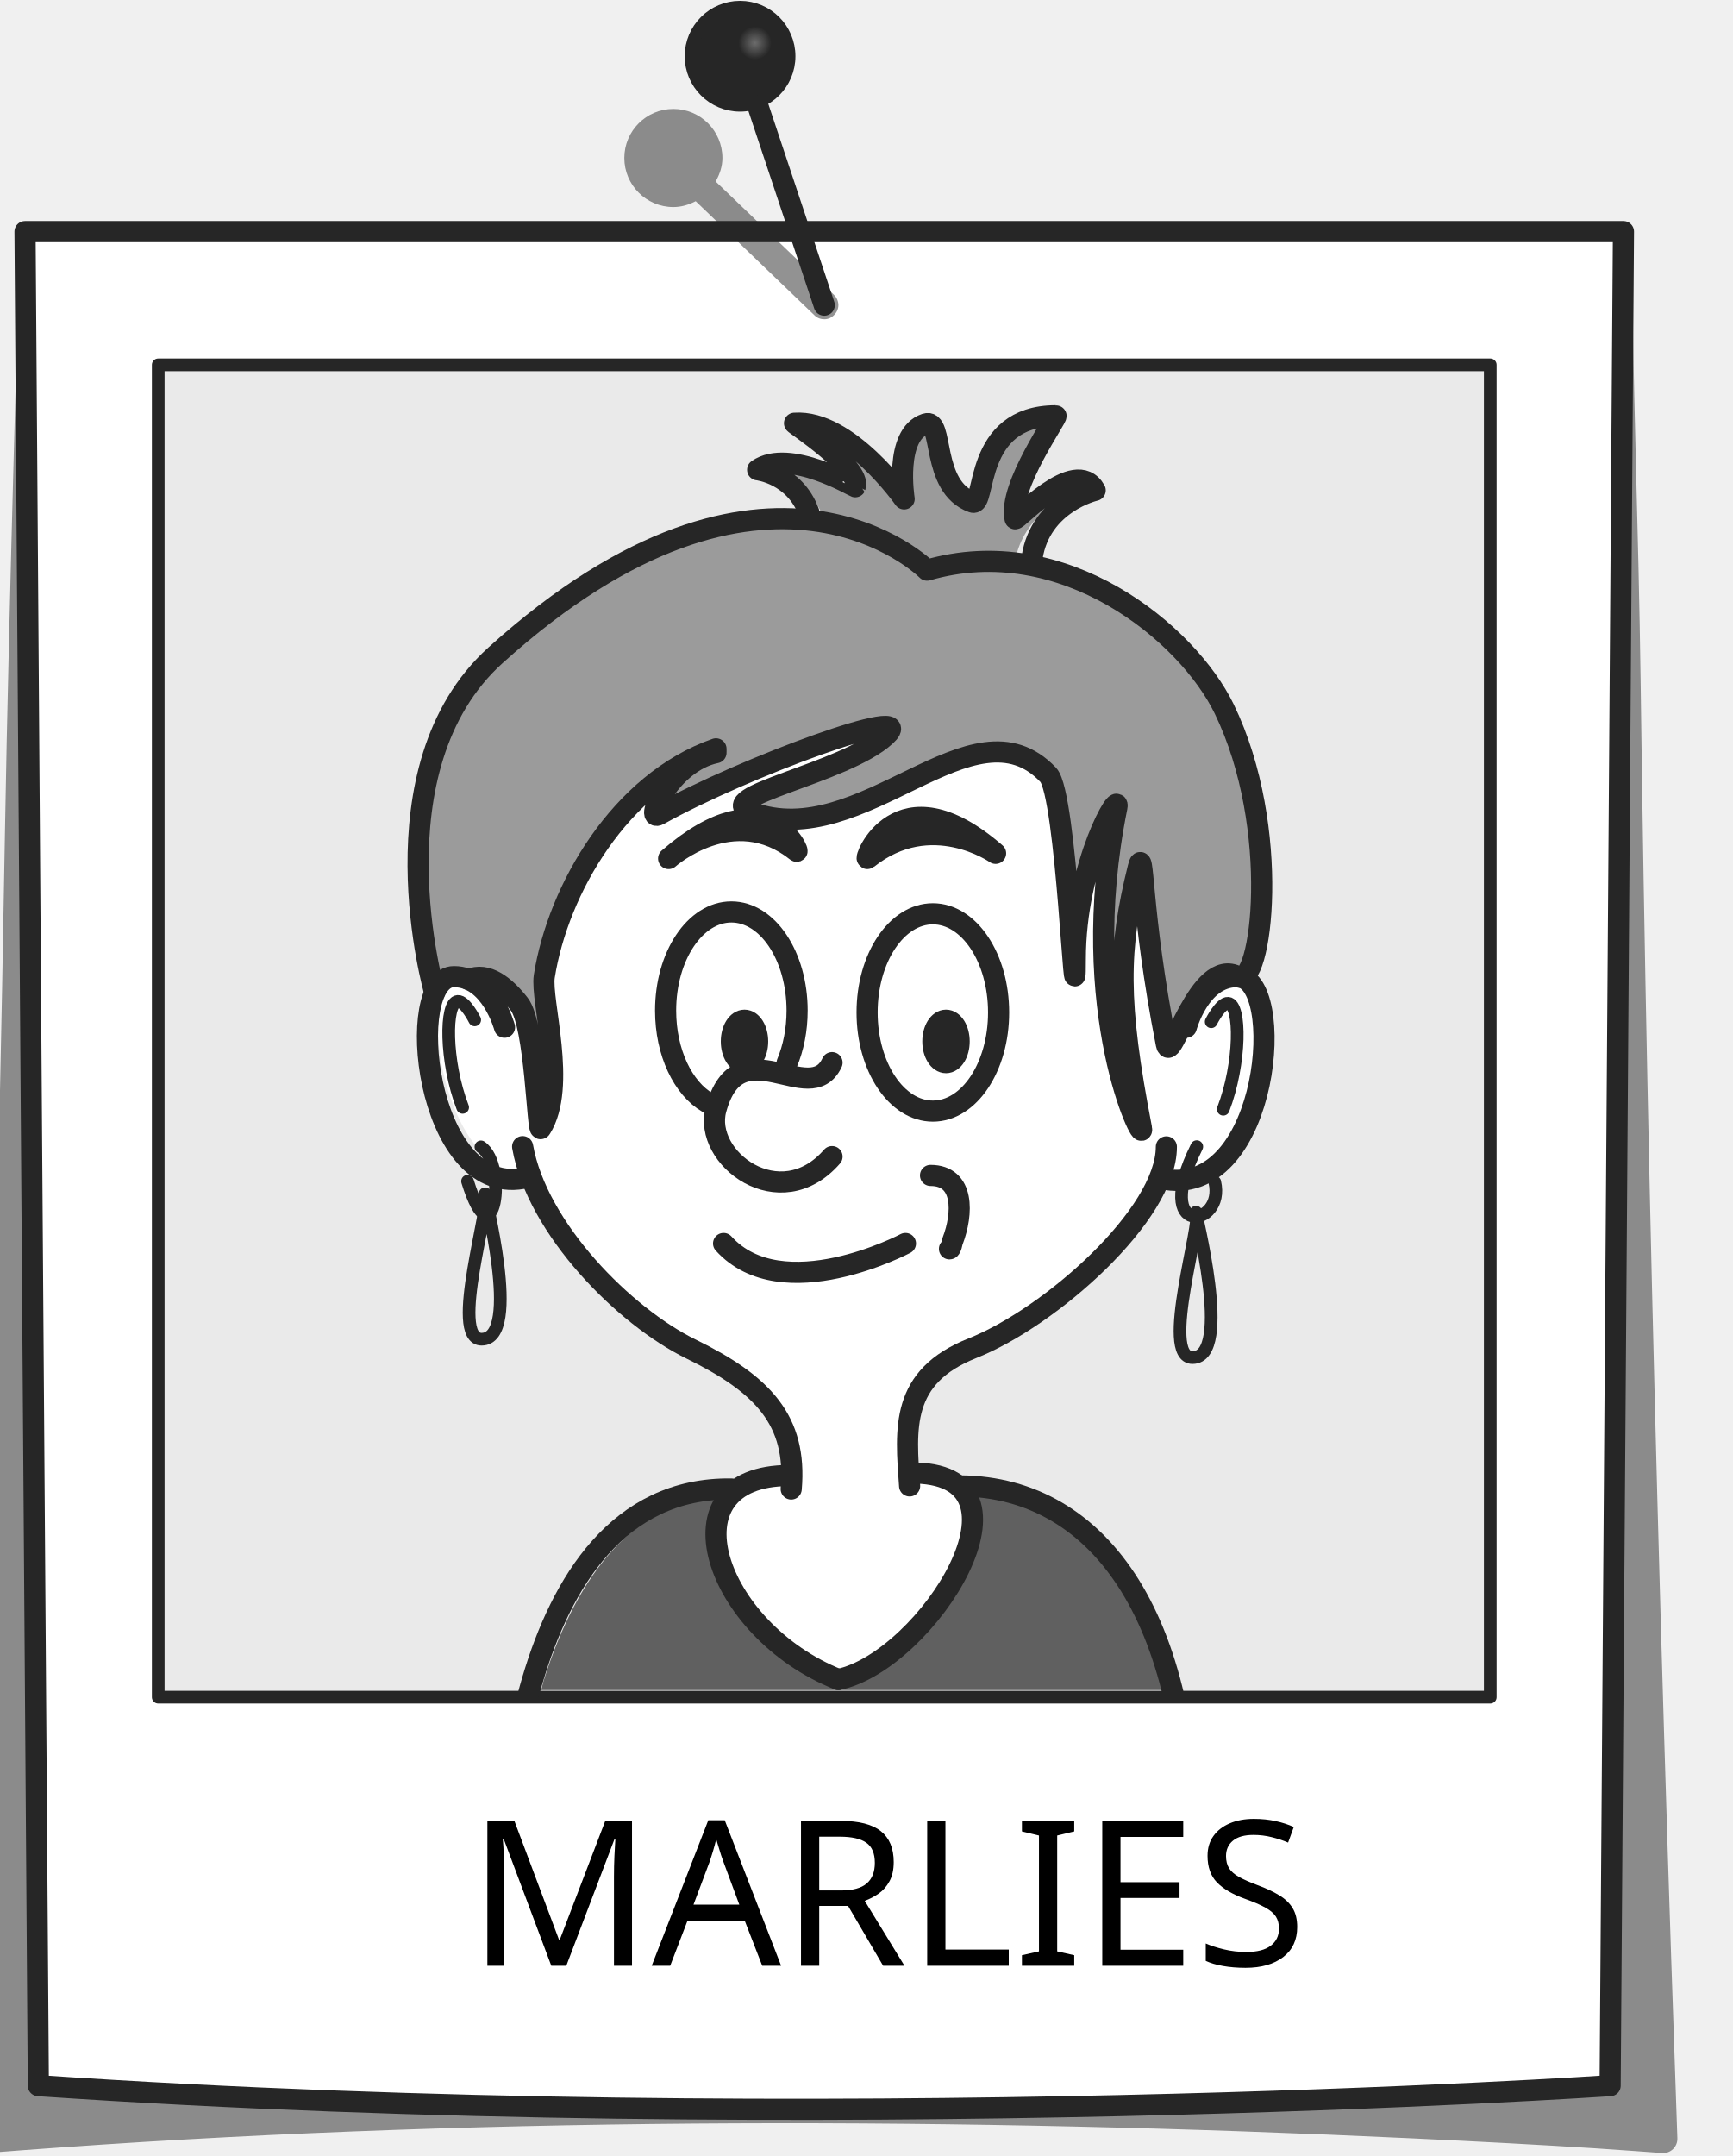
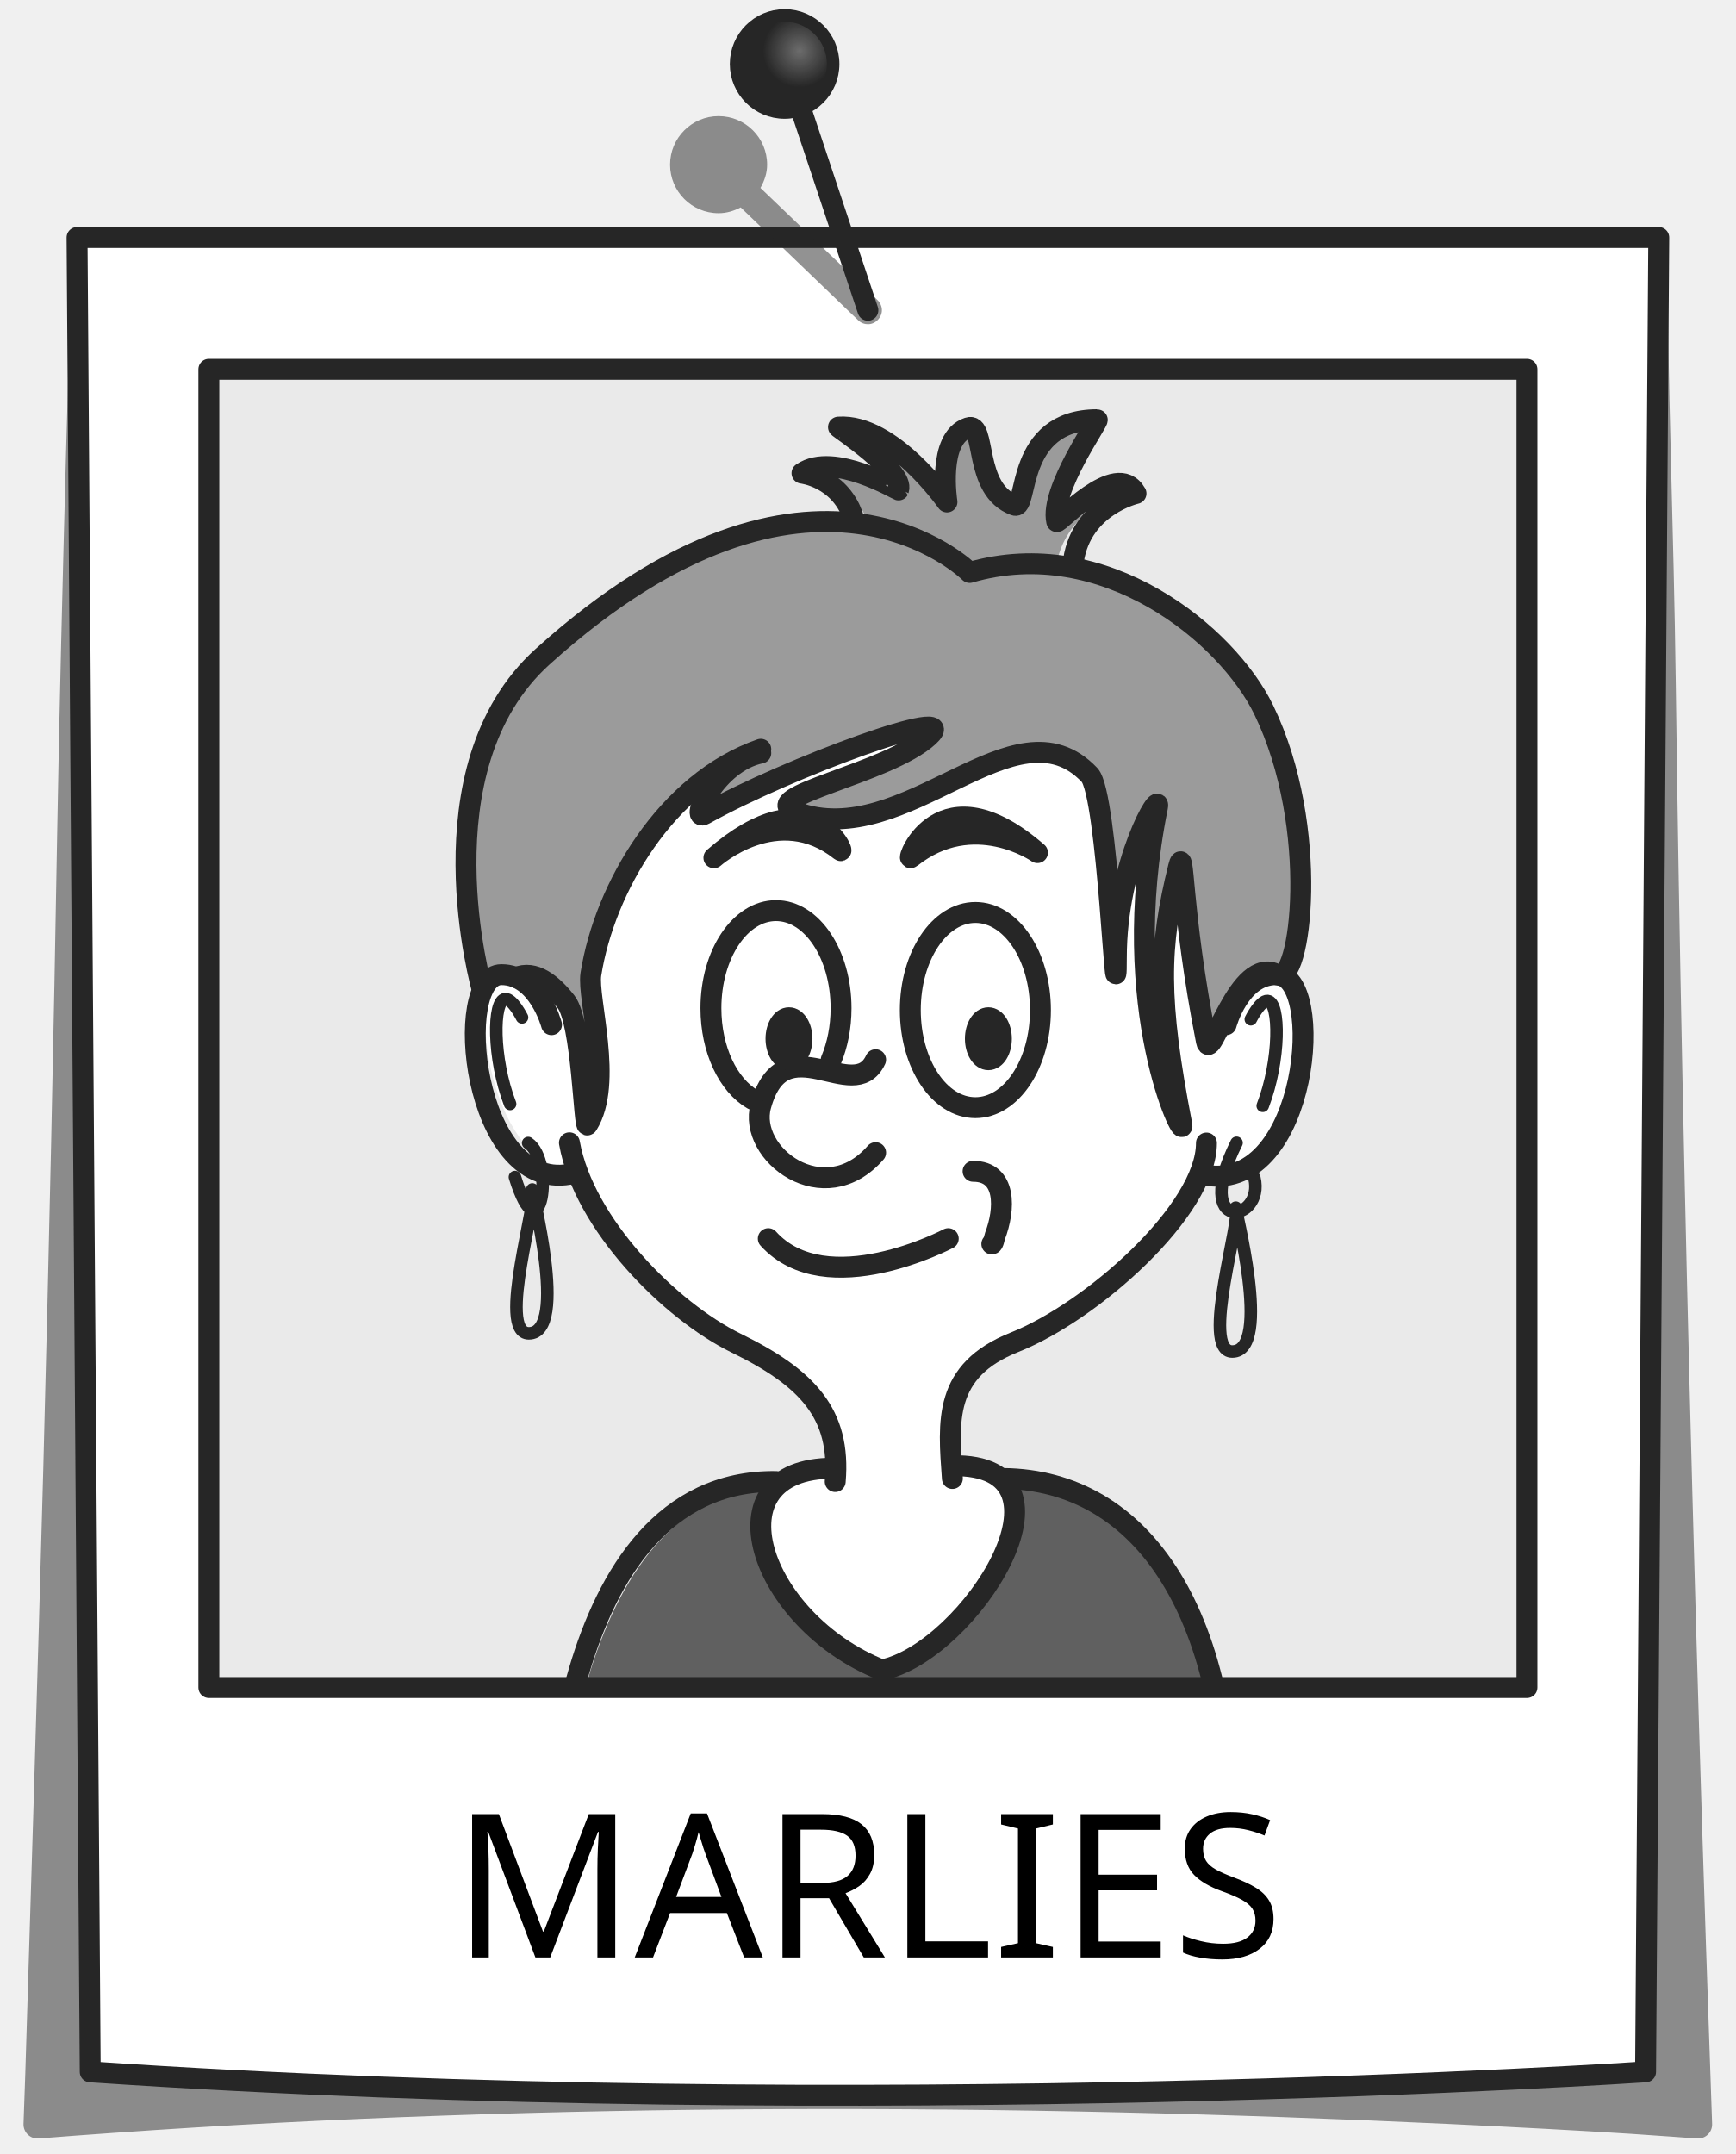
- <svg xmlns="http://www.w3.org/2000/svg" xmlns:xlink="http://www.w3.org/1999/xlink" width="410px" height="510px" viewBox="0 0 410 510" version="1.1">
+ <svg xmlns="http://www.w3.org/2000/svg" xmlns:ns1="http://inkpad.envoza.com/svg_extensions" xmlns:xlink="http://www.w3.org/1999/xlink" height="515pt" width="415pt" version="1.1" viewBox="0,0,415,515">
  <defs>
-     <radialGradient cx="65.183%" cy="36.503%" fx="65.183%" fy="36.503%" r="16.797%" gradientTransform="translate(0.651833,0.365028),scale(0.999996,1),translate(-0.651833,-0.365028)" id="radialGradient-1">
-       <stop stop-color="#262626" stop-opacity="0.653" offset="0%" />
-       <stop stop-color="#262626" offset="100%" />
+     <radialGradient cx="106.027" r="3.897" id="RadialGradient" gradientUnits="userSpaceOnUse" gradientTransform="matrix(2.2234 0 0 2.2234 -44.6126 -500.566)" cy="230.609">
+       <stop stop-opacity="0.653" stop-color="#262626" offset="0" />
+       <stop stop-color="#262626" offset="1" />
    </radialGradient>
-     <polygon id="path-2" points="0.437 0.301 315.604 0.301 315.604 315.468 0.437 315.468" />
+     <path d="M49.937+88.301L365.104+88.301L365.104+403.468L49.937+403.468L49.937+88.301Z" id="Mask" />
  </defs>
-   <g id="Marlies" stroke="none" stroke-width="1" fill="none" fill-rule="evenodd">
-     <g id="Nicole" transform="translate(-7, 1)">
-       <g id="Layer-1" fill-rule="nonzero">
-         <path d="M387.758,53.812 L384.631,489.251 C381.68,489.431 376.416,489.765 373.167,489.946 C361.346,490.6 347.777,491.21 332.729,491.821 C283.173,493.835 232.045,494.831 180.843,494.601 C180.03,494.604 179.224,494.666 178.411,494.67 C124.877,494.387 71.301,492.619 19.438,489.181 C19.386,482.066 16.253,55.236 16.242,54.09 C16.252,53.956 11.742,54.105 11.74,54.185 C11.739,54.272 9.074,142.775 8.182,195.484 C7.362,243.929 6.238,295.344 4.847,348.204 C3.814,387.475 0.862,483.415 0.539,493.003 C0.426,496.358 0.127,504.685 0.122,504.814 C0.052,506.808 1.747,508.449 3.735,508.289 C9.579,507.817 15.443,507.39 21.384,506.968 C125.298,499.584 236.278,499.881 340.858,504.814 C357.077,505.58 371.708,506.357 384.492,507.177 C388.965,507.464 400.093,508.275 400.264,508.289 C402.253,508.444 403.952,506.807 403.877,504.814 C403.873,504.692 402.806,474.059 402.418,462.361 C401.311,428.938 400.186,392.422 399.153,353.971 C397.361,287.29 395.99,221.953 395.192,160.744 C394.696,122.649 393.173,87.386 393.173,54.304 C393.173,52.088 387.774,51.597 387.758,53.812 Z" id="Shape" fill-opacity="0.5" fill="#262626" />
-         <path d="M12.921,53.784 L391.121,53.784 L387.969,492.361 C387.969,492.361 202.021,504.967 16.072,492.361 L12.921,53.784 Z" id="Shape" stroke="#262626" stroke-width="5" fill="#FFFFFF" stroke-linecap="round" stroke-linejoin="round" />
-         <polygon id="Shape" stroke="#262626" stroke-width="3" fill-opacity="0.097" fill="#262626" stroke-linecap="round" stroke-linejoin="round" points="44.437 85.301 359.604 85.301 359.604 400.468 44.437 400.468" />
-         <path d="M166.321,24.769 C159.914,24.769 154.718,29.965 154.718,36.372 C154.718,42.779 159.914,47.976 166.321,47.976 C168.249,47.976 170.002,47.418 171.602,46.586 L199.742,73.614 C200.406,74.252 201.251,74.535 202.104,74.517 C202.957,74.5 203.759,74.14 204.397,73.475 C205.035,72.811 205.387,71.966 205.37,71.113 C205.352,70.26 204.992,69.388 204.327,68.751 L176.327,41.931 C177.262,40.258 177.925,38.425 177.925,36.372 C177.925,29.965 172.728,24.769 166.321,24.769 Z" id="Shape" fill-opacity="0.5" fill="#262626" />
-         <path d="M186.262,23.902 L202.021,71.177" id="Shape" stroke="#262626" stroke-width="5" fill="#262626" stroke-linecap="round" stroke-linejoin="round" />
-         <path d="M170.504,12.302 C170.504,5.894 175.698,0.701 182.105,0.701 C188.512,0.701 193.706,5.894 193.706,12.302 C193.706,18.709 188.512,23.903 182.105,23.903 C175.698,23.903 170.504,18.709 170.504,12.302 Z" id="Shape" stroke="#262626" stroke-width="3" fill="url(#radialGradient-1)" stroke-linecap="round" stroke-linejoin="round" />
-       </g>
-       <g id="Layer-3" transform="translate(107, 99)" fill-rule="nonzero">
-         <path d="M146.812,0.406 C145.284,2.976 144.446,4.406 143.438,6.281 C142.425,8.163 141.553,9.958 140.812,11.656 C138.759,16.363 137.851,20.175 138.5,23.062 C138.669,23.815 139.325,24.35 140.094,24.406 C140.463,24.433 140.723,24.377 141,24.25 C141.218,24.15 141.417,24.025 141.656,23.844 C141.952,23.62 142.297,23.309 142.938,22.75 C145.171,20.802 145.636,20.416 146.844,19.469 C148.414,18.238 149.872,17.255 151.219,16.531 C153.214,15.459 154.672,15.15 155.812,15.438 C155.76,15.46 155.74,15.446 155.688,15.469 C153.51,16.415 151.322,17.626 149.281,19.094 C144.748,22.355 141.651,26.51 140.406,31.562 C133.583,30.76 126.66,31.169 119.812,33.031 C119.357,32.619 118.961,32.245 118.156,31.625 C116.228,30.14 113.941,28.661 111.312,27.281 C106.255,24.628 100.619,22.799 94.531,21.812 C93.154,18.316 90.798,15.488 87.688,13.281 C86.541,12.468 85.308,11.934 84.094,11.344 C85.418,11.24 86.897,11.307 88.562,11.625 C90.844,12.061 93.294,12.842 95.844,13.906 C97.266,14.5 98.621,15.143 99.938,15.812 C100.166,15.929 101.387,16.585 101.469,16.625 C101.545,16.663 101.549,16.64 101.656,16.688 C101.729,16.718 101.734,16.728 101.906,16.781 C102.039,16.817 102.05,16.822 102.375,16.844 C102.62,16.836 102.605,16.826 103.031,16.688 C103.575,16.373 103.59,16.388 103.969,15.688 C104.76,13.313 103.094,10.665 99.719,7.375 C98.715,6.396 97.591,5.37 96.312,4.312 C95.92,3.988 95.463,3.663 95.062,3.344 C98.255,4.768 101.553,7.084 104.906,10.281 C106.908,12.19 108.794,14.231 110.469,16.281 C111.054,16.998 111.554,17.655 112,18.25 C112.265,18.603 112.443,18.875 112.531,19 C113.565,20.475 115.88,19.528 115.594,17.75 C115.584,17.691 115.587,17.562 115.562,17.375 C115.52,17.055 115.478,16.688 115.438,16.281 C115.207,13.935 115.161,11.466 115.438,9.188 C115.909,5.305 117.201,2.819 119.344,2 C119.597,2.469 119.85,3.291 120.156,4.781 C120.209,5.038 120.539,6.814 120.656,7.375 C120.887,8.48 121.12,9.412 121.375,10.312 C122.821,15.408 125.25,18.822 129.531,20.375 C130.711,20.803 131.78,20.309 132.438,19.312 C132.797,18.768 133.038,18.108 133.312,17.094 C133.465,16.529 134.065,14.036 134.219,13.438 C134.629,11.838 135.042,10.516 135.562,9.25 C137.64,4.196 141.164,1.219 146.812,0.406 Z" id="Shape" fill-opacity="0.4" fill="#262626" />
-         <path d="M85.438,24.375 C94.594,24.419 102.699,26.598 109.719,30.281 C112.168,31.567 114.285,32.943 116.062,34.312 C116.679,34.787 117.217,35.235 117.656,35.625 C117.911,35.851 118.086,35.992 118.156,36.062 C118.594,36.503 119.217,36.673 119.812,36.5 C126.91,34.435 134.118,33.989 141.219,35 C141.294,35.022 141.327,35.113 141.406,35.125 C141.499,35.139 141.565,35.063 141.656,35.062 C148.773,36.136 155.777,38.673 162.469,42.5 C173.93,49.054 183.589,59.088 188.125,68.438 C194.168,80.894 197.05,96.507 196.812,111.062 C196.715,117.052 196.055,122.342 195.031,125.906 C194.57,127.511 194.068,128.686 193.594,129.281 C193.51,129.387 193.507,129.401 193.469,129.438 C190.719,128.063 187.934,128.662 185.406,130.844 C183.504,132.486 181.78,134.936 179.938,138.25 C179.231,139.521 177.92,142.075 177.094,143.688 C175.38,134.605 174.097,126.214 173.188,118.219 C172.774,114.586 171.936,105.56 171.781,104.625 C171.712,104.205 171.634,103.896 171.531,103.625 C171.428,103.352 171.289,103.106 171.062,102.875 C170.569,102.372 169.815,102.184 169.094,102.5 C168.203,102.89 168.056,103.236 167.656,104.844 C164.106,119.112 163.251,129.995 165,145.438 C162.074,129.303 161.948,110.986 165.938,91.312 C166.039,90.81 166.062,90.415 165.969,90 C165.721,88.899 164.578,88.247 163.469,88.688 C162.803,88.952 162.324,89.486 161.688,90.469 C160.627,92.106 159.344,94.8 158.125,97.969 C156.544,102.077 155.241,106.567 154.312,111.25 C154.187,109.797 154.067,108.125 153.938,106.75 C152.584,92.395 151.244,84.232 149.25,82.125 C144.293,76.887 138.47,75.295 131.438,76.625 C126.382,77.581 123.278,78.907 112.094,84.312 C104.468,87.998 100.076,89.798 95.25,91 C89.105,92.531 83.629,92.486 78.406,90.562 C78.26,90.509 78.27,90.487 78.156,90.438 C78.595,90.144 79.169,89.803 79.938,89.438 C81.413,88.737 83.345,87.979 86.406,86.844 C87.229,86.539 93.411,84.243 94.688,83.75 C102.462,80.749 107.563,78.191 110.719,75.281 C112.485,73.653 113.236,72.16 111.688,70.812 C110.781,70.024 109.484,69.997 107.375,70.344 C104.27,70.854 99.172,72.352 92.875,74.594 C80.874,78.865 67.132,84.87 57.594,89.969 C57.939,89.267 58.081,88.738 58.625,87.938 C61.436,83.805 65.474,80.603 69.75,79.719 C70.667,79.529 71.252,78.636 71.062,77.719 C71.048,77.649 70.96,77.629 70.938,77.562 C71.023,77.237 71.118,76.9 71,76.562 C70.692,75.678 69.728,75.223 68.844,75.531 C47.543,82.954 30.877,106.776 27.094,130.688 C26.785,132.638 26.837,133.136 28.031,142.062 C28.527,145.766 28.822,148.419 28.969,151.062 C29.144,154.225 29.032,156.935 28.688,159.344 C28.375,156.05 28.115,153.211 27.938,151.656 C27.033,143.734 25.936,138.698 24.188,136.469 C19.95,131.065 15.548,128.509 11.031,130 C9.89,129.591 8.711,129.312 7.406,129.312 C5.904,129.312 4.72,130.02 3.688,131 C3.299,129.316 2.891,127.531 2.531,125.5 C0.303,112.932 -0.188,99.837 2.062,87.625 C4.428,74.79 9.676,64.101 18.375,56.25 C39.137,37.514 58.382,27.647 75.938,25.062 C79.225,24.579 82.385,24.36 85.438,24.375 Z" id="Shape" fill-opacity="0.4" fill="#262626" />
-         <path d="M106.531,74.031 C103.661,76.125 99.639,78.211 93.469,80.594 C92.211,81.079 86.048,83.349 85.219,83.656 C82.068,84.825 80.061,85.619 78.469,86.375 C76.26,87.424 74.976,88.306 74.438,89.469 C73.537,91.415 74.827,92.869 77.219,93.75 C83.133,95.929 89.298,95.998 96.062,94.312 C101.182,93.037 105.736,91.126 113.562,87.344 C124.416,82.098 127.43,80.845 132.062,79.969 C138.011,78.844 142.66,80.114 146.781,84.469 C147.938,85.691 149.357,94.311 150.562,107.094 C150.888,110.55 151.199,114.154 151.531,118.406 C151.642,119.824 152.085,125.944 152.188,127.219 C152.405,129.918 152.518,129.819 152.656,130.281 C152.652,130.337 152.66,130.441 152.656,130.469 C152.658,130.452 152.684,130.424 152.688,130.406 C152.754,130.603 152.788,131.647 152.906,131.812 C153.077,132.041 153.067,132.045 153.5,132.344 C154.182,132.589 154.19,132.595 154.969,132.406 C155.798,131.759 155.808,131.756 155.906,131.438 C155.981,131.245 156.007,131.105 156.031,130.906 C156.056,130.71 156.081,130.419 156.094,130.062 C156.117,129.412 156.125,128.429 156.125,127 C156.125,117.128 158.133,107.371 161.281,99.188 C158.604,117.303 159.062,134.287 162.156,149.219 C163.413,155.281 165.002,160.575 166.594,164.469 C167.225,166.013 167.829,167.22 168.281,167.906 C168.42,168.117 168.541,168.317 168.688,168.469 C169.095,168.892 169.513,169.149 170.25,169.062 C170.867,168.99 171.371,168.618 171.625,168.125 C171.759,167.865 171.797,167.626 171.812,167.375 C171.828,167.129 171.803,166.866 171.75,166.594 C166.986,142.02 166.422,129.151 169.312,113.812 C169.518,115.855 169.661,117.259 169.812,118.594 C170.835,127.579 172.261,136.932 174.312,147.344 C174.638,148.996 175.89,150.195 177.562,149.094 C178.165,148.697 178.608,148.032 179.25,146.875 C179.36,146.678 180.007,145.429 180.438,144.594 C181.274,144.715 182.088,144.276 182.312,143.438 C182.331,143.37 182.368,143.219 182.438,143 C182.558,142.623 182.728,142.207 182.906,141.75 C183.415,140.443 184.047,139.115 184.812,137.906 C186.901,134.609 189.499,132.719 192.656,132.719 C196.722,132.719 198.832,143.936 196.281,156.062 C193.369,169.912 186.13,178.555 176.562,177.344 C177.264,175.219 177.656,173.171 177.656,171.281 C177.656,170.344 176.906,169.594 175.969,169.594 C175.032,169.594 174.281,170.344 174.281,171.281 C174.281,185.134 149.61,209.344 129.469,217.344 C121.136,220.653 116.403,225.409 114.344,231.906 C112.801,236.773 112.753,240.799 113.5,251.094 C113.519,251.35 113.513,251.369 113.531,251.625 C113.599,252.559 114.409,253.255 115.344,253.188 C116.278,253.12 116.974,252.309 116.906,251.375 C116.888,251.118 116.894,251.1 116.875,250.844 C116.855,250.565 116.863,250.488 116.844,250.219 C128.71,250.664 131.267,258.23 125.438,270.25 C119.761,281.955 107.918,293.206 98.531,295.469 C85.343,290.066 74.912,279.041 71.906,268.312 C69.077,258.211 73.614,251.473 85.031,250.844 C85.018,251.018 85.046,251.167 85.031,251.344 C84.951,252.277 85.629,253.107 86.562,253.188 C87.496,253.268 88.326,252.558 88.406,251.625 C89.793,235.528 83.124,226.831 64.25,217.594 C49.698,210.472 34.49,194.597 28.094,179.562 C28.201,179.284 28.336,179.002 28.281,178.688 C28.174,178.069 27.708,177.7 27.156,177.5 C26.326,175.269 25.691,173.08 25.312,170.938 C25.149,170.015 24.297,169.399 23.375,169.562 C22.453,169.726 21.837,170.609 22,171.531 C22.34,173.453 22.953,175.426 23.625,177.406 C15.594,177.035 8.916,168.731 5.469,156.062 C2.153,143.877 3.477,132.719 7.406,132.719 C10.563,132.719 13.161,134.609 15.25,137.906 C16.016,139.115 16.648,140.443 17.156,141.75 C17.334,142.207 17.473,142.623 17.594,143 C17.664,143.219 17.701,143.37 17.719,143.438 C17.961,144.343 18.908,144.867 19.812,144.625 C20.718,144.383 21.242,143.467 21,142.562 C20.885,142.132 20.664,141.404 20.312,140.5 C19.729,139.002 18.987,137.503 18.094,136.094 C17.527,135.199 16.898,134.427 16.25,133.688 C17.924,134.586 19.702,136.23 21.531,138.562 C22.714,140.071 23.746,144.874 24.562,152.031 C24.875,154.77 25.837,165.751 26.062,166.844 C26.141,167.225 26.215,167.472 26.375,167.75 C26.647,168.223 27.033,168.597 27.75,168.656 C28.551,168.723 29.083,168.327 29.406,167.812 C31.966,163.743 32.779,158.175 32.375,150.875 C32.223,148.125 31.912,145.378 31.406,141.594 C30.313,133.423 30.242,132.652 30.469,131.219 C33.106,114.551 42.368,97.959 54.969,87.5 C54.175,88.866 53.54,90.189 53.312,91.219 C52.788,93.589 54.33,95.529 56.781,94.156 C66.068,88.954 81.258,82.317 94,77.781 C99.383,75.865 103.594,74.65 106.531,74.031 Z" id="Shape" fill="#FFFFFF" />
-         <path d="M130.406,253.406 C152.418,255.008 168.412,271.383 175.562,299.781 L28.062,299.781 C28.257,299.129 28.36,298.427 28.562,297.781 C36.829,271.439 50.544,255.364 70.688,253.531 C67.625,257.406 66.877,262.869 68.656,269.219 C71.993,281.129 83.379,293.135 97.75,298.844 C97.92,298.911 98.078,298.832 98.25,298.844 C98.412,298.858 98.551,298.973 98.719,298.938 C109.34,296.715 122.305,284.493 128.5,271.719 C132.11,264.276 132.753,257.877 130.406,253.406 Z" id="Shape" fill-opacity="0.702" fill="#262626" />
-       </g>
-       <g id="Layer-3_2" transform="translate(44, 85)">
-         <g id="Clipped">
-           <mask id="mask-3" fill="white">
-             <use xlink:href="#path-2" />
-           </mask>
-           <g id="Mask" />
-           <g id="Group" mask="url(#mask-3)">
-             <path d="M132.408,92.048 C121.585,94.288 115.26,108.745 118.948,106.679 C138.761,95.581 181.254,80.018 172.555,88.037 C162.83,97.004 130.783,102.457 140.812,106.152 C167.15,115.854 193.099,78.36 211.023,97.299 C215.423,101.948 217.425,160.141 217.425,140.986 C217.425,117.92 228.203,100.338 227.261,104.982 C217.425,153.485 233.987,185.567 233.087,180.925 C227.261,150.876 227.538,138.411 232.305,119.252 C233.77,113.368 232.671,129.044 238.97,161.011 C240.041,166.445 246.619,139.973 255.892,145.024 C261.481,148.068 266.372,109.965 252.657,81.696 C243.925,63.699 214.533,39.507 182.351,48.87 C182.351,48.87 144.612,10.916 80.254,68.994 C50.605,95.75 65.825,148.707 65.825,148.707" id="Shape" stroke="#262626" stroke-width="5" stroke-linecap="round" stroke-linejoin="round" />
-             <path d="M73.914,145.722 C78.322,143.773 82.587,147.36 85.85,151.522 C89.681,156.407 90.125,182.273 90.972,180.925 C97.231,170.976 90.878,150.658 91.783,144.939 C95.041,124.345 109.79,99.018 132.408,91.136" id="Shape" stroke="#262626" stroke-width="5" stroke-linecap="round" stroke-linejoin="round" />
-             <path d="M82.206,357.067 C82.206,357.067 82.37,265.491 136.044,266.219" id="Shape" stroke="#262626" stroke-width="5" stroke-linecap="round" stroke-linejoin="round" />
-             <path d="M190.39,265.491 C223.455,265.835 245.952,297.529 244.382,357.067" id="Shape" stroke="#262626" stroke-width="5" stroke-linecap="round" stroke-linejoin="round" />
-             <path d="M86.655,192.762 C63.486,196.794 58.436,145.024 70.403,145.024 C79.174,145.024 82.37,156.991 82.37,156.991" id="Shape" stroke="#262626" stroke-width="5" stroke-linecap="round" stroke-linejoin="round" />
-             <path d="M150.206,266.219 C151.602,250.015 143.566,241.465 126.504,233.115 C110.718,225.389 90.084,204.623 86.655,185.234" id="Shape" stroke="#262626" stroke-width="5" stroke-linecap="round" stroke-linejoin="round" />
-             <path d="M238.97,193.026 C263.331,196.71 267.617,145.024 255.649,145.024 C246.879,145.024 243.683,156.991 243.683,156.991" id="Shape" stroke="#262626" stroke-width="5" stroke-linecap="round" stroke-linejoin="round" />
-             <path d="M178.221,265.491 C177.235,251.826 176.016,239.699 193.099,232.914 C211.578,225.575 238.97,201.308 238.97,185.287" id="Shape" stroke="#262626" stroke-width="5" stroke-linecap="round" stroke-linejoin="round" />
-             <path d="M161.37,311.279 C131.898,299.572 119.811,263.032 149.706,263.032" id="Shape" stroke="#262626" stroke-width="5" stroke-linecap="round" stroke-linejoin="round" />
-             <path d="M161.37,311.279 C182.351,306.889 211.023,261.854 178.225,262.439" id="Shape" stroke="#262626" stroke-width="5" stroke-linecap="round" stroke-linejoin="round" />
-             <path d="M76.787,185.287 C83.265,189.606 79.771,213.411 73.622,193.426" id="Shape" stroke="#262626" stroke-width="3" stroke-linecap="round" stroke-linejoin="round" />
-             <path d="M246.166,185.234 C235.202,207.246 252.966,204.286 250.428,193.627" id="Shape" stroke="#262626" stroke-width="3" stroke-linecap="round" stroke-linejoin="round" />
-             <path d="M252.432,176.389 C256.62,165.526 256.62,151.567 253.585,151.324 C251.836,151.184 249.579,155.694 249.579,155.694" id="Shape" stroke="#262626" stroke-width="3" stroke-linecap="round" stroke-linejoin="round" />
-             <path d="M72.464,175.945 C68.277,165.081 68.277,151.122 71.311,150.879 C73.06,150.739 75.317,155.249 75.317,155.249" id="Shape" stroke="#262626" stroke-width="3" stroke-linecap="round" stroke-linejoin="round" />
-             <path d="M159.867,165.368 C154.666,176.6 137.903,156.457 132.408,176.389 C129.23,187.916 147.523,201.768 159.867,187.592" id="Shape" stroke="#262626" stroke-width="5" stroke-linecap="round" stroke-linejoin="round" />
-             <path d="M130.457,174.84 C124.625,171.472 120.486,162.987 120.486,153.053 C120.486,140.164 127.452,129.716 136.044,129.716 C144.636,129.716 151.602,140.164 151.602,153.053 C151.602,157.601 150.734,161.846 149.234,165.435" id="Shape" stroke="#262626" stroke-width="5" stroke-linecap="round" stroke-linejoin="round" />
-             <path d="M134.204,208.145 C148.116,223.527 177.235,208.145 177.235,208.145" id="Shape" stroke="#262626" stroke-width="5" stroke-linecap="round" stroke-linejoin="round" />
-             <path d="M168.162,153.496 C168.162,140.608 175.128,130.159 183.72,130.159 C192.312,130.159 199.278,140.608 199.278,153.496 C199.278,166.385 192.312,176.833 183.72,176.833 C175.128,176.833 168.162,166.385 168.162,153.496 Z" id="Shape" stroke="#262626" stroke-width="5" stroke-linecap="round" stroke-linejoin="round" />
-             <path d="M198.564,115.854 C175.243,95.59 167.04,118.051 168.297,117.052 C183.277,105.139 198.564,115.854 198.564,115.854" id="Shape" stroke="#262626" stroke-width="5" stroke-linecap="round" stroke-linejoin="round" />
-             <path d="M121.2,117.084 C144.521,96.82 152.724,116.35 151.467,115.351 C136.487,103.438 121.2,117.084 121.2,117.084" id="Shape" stroke="#262626" stroke-width="5" stroke-linecap="round" stroke-linejoin="round" />
-             <polygon id="Shape" points="0.437 0.301 315.604 0.301 315.604 315.468 0.437 315.468" />
-             <path d="M207.198,45.886 C209.204,32.934 222.128,29.986 222.128,29.986 C217.425,21.636 203.371,37.589 203.168,36.688 C201.466,29.118 213.538,12.35 212.841,12.35 C193.099,12.35 196.451,34 193.099,32.784 C183.01,29.125 186.5,12.785 181.977,14.287 C174.473,16.779 176.928,32.014 176.928,32.014 C176.928,32.014 163.752,13.217 150.99,14.117 C150.709,14.137 166.835,24.696 165.353,29.141 C165.314,29.259 149.706,19.938 142.262,25.13 C142.262,25.13 150.99,26.089 154.375,35.174" id="Shape" stroke="#262626" stroke-width="5" stroke-linecap="round" stroke-linejoin="round" />
-             <path d="M136.044,160.349 C136.044,157.577 137.436,155.33 139.153,155.33 C140.87,155.33 142.262,157.577 142.262,160.349 C142.262,163.121 140.87,165.368 139.153,165.368 C137.436,165.368 136.044,163.121 136.044,160.349 Z" id="Shape" stroke="#262626" stroke-width="5" fill="#262626" fill-rule="nonzero" stroke-linecap="round" stroke-linejoin="round" />
-             <path d="M183.72,160.349 C183.72,157.577 185.112,155.33 186.829,155.33 C188.546,155.33 189.938,157.577 189.938,160.349 C189.938,163.121 188.546,165.368 186.829,165.368 C185.112,165.368 183.72,163.121 183.72,160.349 Z" id="Shape" stroke="#262626" stroke-width="5" fill="#262626" fill-rule="nonzero" stroke-linecap="round" stroke-linejoin="round" />
-             <path d="M183.169,192.046 C191.243,192.046 190.869,201.129 188.399,207.551 C188.277,207.87 188.033,209.419 187.652,209.419" id="Shape" stroke="#262626" stroke-width="5" stroke-linecap="round" stroke-linejoin="round" />
-             <path d="M77.781,196.391 C77.31,195.795 86.655,230.789 76.938,230.789 C69.162,230.789 79.406,198.447 77.781,196.391 Z" id="Shape" stroke="#262626" stroke-width="3" stroke-linecap="round" stroke-linejoin="round" />
-             <path d="M245.987,200.74 C245.515,200.143 254.86,235.138 245.143,235.138 C237.367,235.138 247.611,202.795 245.987,200.74 Z" id="Shape" stroke="#262626" stroke-width="3" stroke-linecap="round" stroke-linejoin="round" />
-           </g>
-         </g>
+   <g id="Layer 1" ns1:layerName="Layer 1">
+     <path d="M393.258+56.812L390.131+492.251C387.18+492.431+381.916+492.765+378.667+492.946C366.846+493.6+353.277+494.21+338.229+494.821C288.673+496.835+237.545+497.831+186.343+497.601C185.53+497.604+184.724+497.666+183.911+497.67C130.377+497.387+76.801+495.619+24.938+492.181C24.886+485.066+21.753+58.236+21.742+57.09C21.752+56.956+17.242+57.105+17.24+57.185C17.239+57.272+14.574+145.775+13.682+198.484C12.862+246.929+11.738+298.344+10.347+351.204C9.314+390.475+6.362+486.415+6.039+496.003C5.926+499.358+5.627+507.685+5.622+507.814C5.552+509.808+7.247+511.449+9.235+511.289C15.079+510.817+20.943+510.39+26.884+509.968C130.798+502.584+241.778+502.881+346.358+507.814C362.577+508.58+377.208+509.357+389.992+510.177C394.465+510.464+405.593+511.275+405.764+511.289C407.753+511.444+409.452+509.807+409.377+507.814C409.373+507.692+408.306+477.059+407.918+465.361C406.811+431.938+405.686+395.422+404.653+356.971C402.861+290.29+401.49+224.953+400.692+163.744C400.196+125.649+398.673+90.386+398.673+57.304C398.673+55.088+393.274+54.597+393.258+56.812Z" fill-opacity="0.5" fill="#262626" opacity="1" />
+     <path stroke="#262626" stroke-width="5" ns1:shadowRadius="2" ns1:shadowOpacity="1" fill="#ffffff" ns1:shadowAngle="1.72322" stroke-linecap="round" opacity="1" stroke-linejoin="round" d="M18.421+56.784L396.621+56.784L393.469+495.361C393.469+495.361+207.521+507.967+21.572+495.361L18.421+56.784Z" ns1:shadowOffset="0" ns1:shadowColor="#262626" />
+     <path stroke="#262626" stroke-width="3" d="M49.937+88.301L365.104+88.301L365.104+403.468L49.937+403.468L49.937+88.301Z" fill="#262626" stroke-linecap="round" fill-opacity="0.097" opacity="1" stroke-linejoin="round" />
+     <path d="M171.821+27.769C165.414+27.769+160.218+32.965+160.218+39.372C160.218+45.779+165.414+50.976+171.821+50.976C173.749+50.976+175.502+50.418+177.102+49.586L205.242+76.614C205.906+77.252+206.751+77.535+207.604+77.517C208.457+77.5+209.259+77.14+209.897+76.475C210.535+75.811+210.887+74.966+210.87+74.113C210.852+73.26+210.492+72.388+209.827+71.751L181.827+44.931C182.762+43.258+183.425+41.425+183.425+39.372C183.425+32.965+178.228+27.769+171.821+27.769Z" fill-opacity="0.5" fill="#262626" opacity="1" />
+     <path stroke="#262626" stroke-width="5" d="M191.762+26.902L207.521+74.177" fill="#262626" stroke-linecap="round" opacity="1" stroke-linejoin="round" />
+     <path stroke="#262626" stroke-width="3" d="M176.004+15.302C176.004+8.895+181.198+3.701+187.605+3.701C194.012+3.701+199.206+8.895+199.206+15.302C199.206+21.709+194.012+26.903+187.605+26.903C181.198+26.903+176.004+21.709+176.004+15.302Z" fill="url(#RadialGradient)" stroke-linecap="round" opacity="1" stroke-linejoin="round" />
+   </g>
+   <g id="Layer 3" ns1:layerName="Layer 3">
+     <path d="M259.312+102.406C257.784+104.976+256.946+106.406+255.938+108.281C254.925+110.163+254.053+111.958+253.312+113.656C251.259+118.363+250.351+122.175+251+125.063C251.169+125.815+251.825+126.35+252.594+126.406C252.963+126.433+253.223+126.377+253.5+126.25C253.718+126.15+253.917+126.025+254.156+125.844C254.452+125.62+254.797+125.309+255.438+124.75C257.671+122.802+258.136+122.416+259.344+121.469C260.914+120.238+262.372+119.255+263.719+118.531C265.714+117.459+267.172+117.15+268.312+117.438C268.26+117.46+268.24+117.446+268.188+117.469C266.01+118.415+263.822+119.626+261.781+121.094C257.248+124.355+254.151+128.51+252.906+133.563C246.083+132.76+239.16+133.169+232.312+135.031C231.857+134.619+231.461+134.245+230.656+133.625C228.728+132.14+226.441+130.661+223.812+129.281C218.755+126.628+213.119+124.799+207.031+123.813C205.654+120.316+203.298+117.488+200.188+115.281C199.041+114.468+197.808+113.935+196.594+113.344C197.918+113.241+199.397+113.307+201.062+113.625C203.344+114.061+205.794+114.842+208.344+115.906C209.766+116.5+211.121+117.143+212.438+117.813C212.666+117.929+213.887+118.585+213.969+118.625C214.045+118.663+214.049+118.64+214.156+118.688C214.229+118.718+214.234+118.728+214.406+118.781C214.539+118.817+214.55+118.822+214.875+118.844C215.12+118.836+215.105+118.826+215.531+118.688C216.075+118.373+216.09+118.388+216.469+117.688C217.26+115.313+215.594+112.665+212.219+109.375C211.215+108.396+210.091+107.37+208.812+106.313C208.42+105.988+207.963+105.663+207.562+105.344C210.755+106.768+214.053+109.084+217.406+112.281C219.408+114.19+221.294+116.231+222.969+118.281C223.554+118.998+224.054+119.655+224.5+120.25C224.765+120.603+224.943+120.875+225.031+121C226.065+122.475+228.38+121.528+228.094+119.75C228.084+119.691+228.087+119.562+228.062+119.375C228.02+119.055+227.978+118.688+227.938+118.281C227.707+115.935+227.661+113.466+227.938+111.188C228.409+107.305+229.701+104.819+231.844+104C232.097+104.469+232.35+105.291+232.656+106.781C232.709+107.038+233.039+108.814+233.156+109.375C233.387+110.48+233.62+111.412+233.875+112.313C235.321+117.408+237.75+120.822+242.031+122.375C243.211+122.803+244.28+122.309+244.938+121.313C245.297+120.768+245.538+120.108+245.812+119.094C245.965+118.529+246.565+116.036+246.719+115.438C247.129+113.838+247.542+112.516+248.062+111.25C250.14+106.196+253.664+103.219+259.312+102.406Z" fill-opacity="0.4" fill="#262626" opacity="1" />
+     <path d="M197.938+126.375C207.094+126.419+215.199+128.598+222.219+132.281C224.668+133.567+226.785+134.943+228.562+136.313C229.179+136.787+229.717+137.235+230.156+137.625C230.411+137.851+230.586+137.992+230.656+138.063C231.094+138.503+231.717+138.673+232.312+138.5C239.41+136.435+246.618+135.989+253.719+137C253.794+137.022+253.827+137.113+253.906+137.125C253.999+137.139+254.065+137.063+254.156+137.063C261.273+138.136+268.277+140.673+274.969+144.5C286.43+151.054+296.089+161.088+300.625+170.438C306.668+182.894+309.55+198.507+309.312+213.063C309.215+219.052+308.555+224.342+307.531+227.906C307.07+229.511+306.568+230.686+306.094+231.281C306.01+231.387+306.007+231.401+305.969+231.438C303.219+230.063+300.434+230.662+297.906+232.844C296.004+234.486+294.28+236.936+292.438+240.25C291.731+241.521+290.42+244.075+289.594+245.688C287.88+236.605+286.597+228.214+285.688+220.219C285.274+216.586+284.436+207.56+284.281+206.625C284.212+206.205+284.134+205.896+284.031+205.625C283.928+205.352+283.789+205.106+283.562+204.875C283.069+204.372+282.315+204.184+281.594+204.5C280.703+204.89+280.556+205.236+280.156+206.844C276.606+221.112+275.751+231.995+277.5+247.438C274.574+231.303+274.448+212.986+278.438+193.313C278.539+192.81+278.562+192.415+278.469+192C278.221+190.899+277.078+190.247+275.969+190.688C275.303+190.952+274.824+191.486+274.188+192.469C273.127+194.106+271.844+196.8+270.625+199.969C269.044+204.077+267.741+208.567+266.812+213.25C266.687+211.797+266.567+210.125+266.438+208.75C265.084+194.395+263.744+186.232+261.75+184.125C256.793+178.887+250.97+177.295+243.938+178.625C238.882+179.581+235.778+180.907+224.594+186.313C216.968+189.998+212.576+191.798+207.75+193C201.605+194.531+196.129+194.486+190.906+192.563C190.76+192.509+190.77+192.487+190.656+192.438C191.095+192.144+191.669+191.803+192.438+191.438C193.913+190.737+195.845+189.979+198.906+188.844C199.729+188.539+205.911+186.243+207.188+185.75C214.962+182.749+220.063+180.191+223.219+177.281C224.985+175.653+225.736+174.16+224.188+172.813C223.281+172.024+221.984+171.997+219.875+172.344C216.77+172.854+211.672+174.352+205.375+176.594C193.374+180.865+179.632+186.87+170.094+191.969C170.439+191.267+170.581+190.738+171.125+189.938C173.936+185.805+177.974+182.603+182.25+181.719C183.167+181.529+183.752+180.636+183.562+179.719C183.548+179.649+183.46+179.629+183.438+179.563C183.523+179.237+183.618+178.9+183.5+178.563C183.192+177.678+182.228+177.223+181.344+177.531C160.043+184.954+143.377+208.776+139.594+232.688C139.285+234.638+139.337+235.136+140.531+244.063C141.027+247.766+141.322+250.419+141.469+253.063C141.644+256.225+141.532+258.935+141.188+261.344C140.875+258.05+140.615+255.211+140.438+253.656C139.533+245.734+138.436+240.698+136.688+238.469C132.45+233.065+128.048+230.509+123.531+232C122.39+231.591+121.211+231.313+119.906+231.313C118.404+231.313+117.22+232.02+116.187+233C115.799+231.316+115.391+229.531+115.031+227.5C112.803+214.932+112.312+201.837+114.562+189.625C116.928+176.79+122.176+166.101+130.875+158.25C151.637+139.514+170.882+129.647+188.438+127.063C191.725+126.579+194.885+126.36+197.938+126.375Z" fill-opacity="0.4" fill="#262626" opacity="1" />
+     <path d="M219.031+176.031C216.161+178.125+212.139+180.211+205.969+182.594C204.711+183.079+198.548+185.349+197.719+185.656C194.568+186.825+192.561+187.619+190.969+188.375C188.76+189.424+187.476+190.306+186.938+191.469C186.037+193.415+187.327+194.869+189.719+195.75C195.633+197.929+201.798+197.998+208.562+196.313C213.682+195.037+218.236+193.126+226.062+189.344C236.916+184.098+239.93+182.845+244.562+181.969C250.511+180.844+255.16+182.114+259.281+186.469C260.438+187.691+261.857+196.311+263.062+209.094C263.388+212.55+263.699+216.154+264.031+220.406C264.142+221.824+264.585+227.944+264.688+229.219C264.905+231.918+265.018+231.819+265.156+232.281C265.152+232.337+265.16+232.441+265.156+232.469C265.158+232.452+265.184+232.424+265.188+232.406C265.254+232.603+265.288+233.647+265.406+233.813C265.577+234.041+265.567+234.045+266+234.344C266.682+234.589+266.69+234.595+267.469+234.406C268.298+233.759+268.308+233.756+268.406+233.438C268.481+233.245+268.507+233.105+268.531+232.906C268.556+232.71+268.581+232.419+268.594+232.063C268.617+231.412+268.625+230.429+268.625+229C268.625+219.128+270.633+209.371+273.781+201.188C271.104+219.304+271.562+236.287+274.656+251.219C275.913+257.281+277.502+262.575+279.094+266.469C279.725+268.013+280.329+269.22+280.781+269.906C280.92+270.117+281.041+270.317+281.188+270.469C281.595+270.892+282.013+271.149+282.75+271.062C283.367+270.99+283.871+270.618+284.125+270.125C284.259+269.865+284.297+269.626+284.312+269.375C284.328+269.129+284.303+268.866+284.25+268.594C279.486+244.02+278.922+231.151+281.812+215.813C282.018+217.855+282.161+219.259+282.312+220.594C283.335+229.579+284.761+238.932+286.812+249.344C287.138+250.996+288.39+252.195+290.062+251.094C290.665+250.697+291.108+250.032+291.75+248.875C291.86+248.678+292.507+247.429+292.938+246.594C293.774+246.715+294.588+246.276+294.812+245.438C294.831+245.37+294.868+245.219+294.938+245C295.058+244.623+295.228+244.207+295.406+243.75C295.915+242.443+296.547+241.115+297.312+239.906C299.401+236.609+301.999+234.719+305.156+234.719C309.222+234.719+311.332+245.936+308.781+258.062C305.869+271.912+298.63+280.555+289.062+279.344C289.764+277.219+290.156+275.171+290.156+273.281C290.156+272.344+289.406+271.594+288.469+271.594C287.532+271.594+286.781+272.344+286.781+273.281C286.781+287.134+262.11+311.344+241.969+319.344C233.636+322.653+228.903+327.409+226.844+333.906C225.301+338.773+225.253+342.799+226+353.094C226.019+353.35+226.013+353.369+226.031+353.625C226.099+354.559+226.909+355.255+227.844+355.188C228.778+355.12+229.474+354.309+229.406+353.375C229.388+353.118+229.394+353.1+229.375+352.844C229.355+352.565+229.363+352.488+229.344+352.219C241.21+352.664+243.767+360.23+237.938+372.25C232.261+383.955+220.418+395.206+211.031+397.469C197.843+392.066+187.412+381.041+184.406+370.312C181.577+360.211+186.114+353.473+197.531+352.844C197.518+353.018+197.546+353.167+197.531+353.344C197.451+354.277+198.129+355.107+199.062+355.188C199.996+355.268+200.826+354.558+200.906+353.625C202.293+337.528+195.624+328.831+176.75+319.594C162.198+312.472+146.99+296.597+140.594+281.562C140.701+281.284+140.836+281.002+140.781+280.688C140.674+280.069+140.208+279.7+139.656+279.5C138.826+277.269+138.191+275.08+137.812+272.938C137.649+272.015+136.797+271.399+135.875+271.562C134.953+271.726+134.337+272.609+134.5+273.531C134.84+275.453+135.453+277.426+136.125+279.406C128.094+279.035+121.416+270.731+117.969+258.062C114.653+245.877+115.977+234.719+119.906+234.719C123.063+234.719+125.661+236.609+127.75+239.906C128.516+241.115+129.148+242.443+129.656+243.75C129.834+244.207+129.973+244.623+130.094+245C130.164+245.219+130.201+245.37+130.219+245.438C130.461+246.343+131.408+246.867+132.312+246.625C133.218+246.383+133.742+245.468+133.5+244.563C133.385+244.132+133.164+243.404+132.812+242.5C132.229+241.002+131.487+239.503+130.594+238.094C130.027+237.199+129.398+236.427+128.75+235.688C130.424+236.586+132.202+238.23+134.031+240.563C135.214+242.071+136.246+246.874+137.062+254.031C137.375+256.77+138.337+267.751+138.562+268.844C138.641+269.225+138.715+269.472+138.875+269.75C139.147+270.223+139.533+270.597+140.25+270.656C141.051+270.723+141.583+270.327+141.906+269.812C144.466+265.743+145.279+260.175+144.875+252.875C144.723+250.125+144.412+247.378+143.906+243.594C142.813+235.423+142.742+234.652+142.969+233.219C145.606+216.551+154.868+199.959+167.469+189.5C166.675+190.866+166.04+192.189+165.812+193.219C165.288+195.589+166.83+197.529+169.281+196.156C178.568+190.954+193.758+184.317+206.5+179.781C211.883+177.865+216.094+176.65+219.031+176.031Z" opacity="1" fill="#ffffff" />
+     <path d="M242.906+355.406C264.918+357.008+280.912+373.383+288.062+401.781L140.562+401.781C140.757+401.129+140.86+400.427+141.062+399.781C149.329+373.439+163.044+357.364+183.188+355.531C180.125+359.406+179.377+364.869+181.156+371.219C184.493+383.129+195.879+395.135+210.25+400.844C210.42+400.911+210.578+400.832+210.75+400.844C210.912+400.858+211.051+400.973+211.219+400.938C221.84+398.715+234.805+386.493+241+373.719C244.61+366.276+245.253+359.877+242.906+355.406Z" fill-opacity="0.702" fill="#262626" opacity="1" />
+   </g>
+   <g id="Layer 3_2" ns1:layerName="Layer 3">
+     <g opacity="1" ns1:mask="#Mask">
+       <clipPath id="ClipPath">
+         <use xlink:href="#Mask" fill="none" overflow="visible" />
+       </clipPath>
+       <g clip-path="url(#ClipPath)">
+         <path stroke="#262626" stroke-width="5" d="M181.908+180.048C171.085+182.288+164.76+196.745+168.448+194.679C188.261+183.581+230.754+168.018+222.055+176.037C212.33+185.004+180.283+190.457+190.312+194.152C216.65+203.854+242.599+166.36+260.523+185.299C264.923+189.948+266.925+248.141+266.925+228.986C266.925+205.92+277.703+188.338+276.761+192.982C266.925+241.485+283.487+273.567+282.587+268.925C276.761+238.876+277.038+226.411+281.805+207.252C283.27+201.368+282.171+217.044+288.47+249.011C289.541+254.445+296.119+227.973+305.392+233.024C310.981+236.068+315.872+197.965+302.157+169.696C293.425+151.699+264.033+127.507+231.851+136.87C231.851+136.87+194.112+98.916+129.754+156.994C100.105+183.75+115.325+236.707+115.325+236.707" fill="none" stroke-linecap="round" opacity="1" stroke-linejoin="round" />
+         <path stroke="#262626" stroke-width="5" d="M123.414+233.722C127.822+231.773+132.087+235.36+135.35+239.522C139.181+244.407+139.625+270.273+140.472+268.925C146.731+258.976+140.378+238.658+141.283+232.939C144.541+212.345+159.29+187.018+181.908+179.136" fill="none" stroke-linecap="round" opacity="1" stroke-linejoin="round" />
+         <path stroke="#262626" stroke-width="5" d="M131.706+445.067C131.706+445.067+131.87+353.491+185.544+354.219" fill="none" stroke-linecap="round" opacity="1" stroke-linejoin="round" />
+         <path stroke="#262626" stroke-width="5" d="M239.89+353.491C272.955+353.835+295.452+385.529+293.882+445.067" fill="none" stroke-linecap="round" opacity="1" stroke-linejoin="round" />
+         <path stroke="#262626" stroke-width="5" d="M136.155+280.762C112.986+284.794+107.936+233.024+119.903+233.024C128.674+233.024+131.87+244.991+131.87+244.991" fill="none" stroke-linecap="round" opacity="1" stroke-linejoin="round" />
+         <path stroke="#262626" stroke-width="5" d="M199.706+354.219C201.102+338.015+193.066+329.465+176.004+321.115C160.218+313.389+139.584+292.623+136.155+273.234" fill="none" stroke-linecap="round" opacity="1" stroke-linejoin="round" />
+         <path stroke="#262626" stroke-width="5" d="M288.47+281.026C312.831+284.71+317.117+233.024+305.149+233.024C296.379+233.024+293.183+244.991+293.183+244.991" fill="none" stroke-linecap="round" opacity="1" stroke-linejoin="round" />
+         <path stroke="#262626" stroke-width="5" d="M227.721+353.491C226.735+339.826+225.516+327.699+242.599+320.914C261.078+313.575+288.47+289.308+288.47+273.287" fill="none" stroke-linecap="round" opacity="1" stroke-linejoin="round" />
+         <path stroke="#262626" stroke-width="5" d="M210.87+399.279C181.398+387.572+169.311+351.032+199.206+351.032" fill="none" stroke-linecap="round" opacity="1" stroke-linejoin="round" />
+         <path stroke="#262626" stroke-width="5" d="M210.87+399.279C231.851+394.889+260.523+349.854+227.725+350.439" fill="none" stroke-linecap="round" opacity="1" stroke-linejoin="round" />
+         <path stroke="#262626" stroke-width="3" d="M126.287+273.287C132.765+277.606+129.271+301.411+123.122+281.426" fill="none" stroke-linecap="round" opacity="1" stroke-linejoin="round" />
+         <path stroke="#262626" stroke-width="3" d="M295.666+273.234C284.702+295.246+302.466+292.286+299.928+281.627" fill="none" stroke-linecap="round" opacity="1" stroke-linejoin="round" />
+         <path stroke="#262626" stroke-width="3" d="M301.932+264.389C306.12+253.526+306.12+239.567+303.085+239.324C301.336+239.184+299.079+243.694+299.079+243.694" fill="none" stroke-linecap="round" opacity="1" stroke-linejoin="round" />
+         <path stroke="#262626" stroke-width="3" d="M121.964+263.945C117.777+253.081+117.777+239.122+120.811+238.879C122.56+238.739+124.817+243.249+124.817+243.249" fill="none" stroke-linecap="round" opacity="1" stroke-linejoin="round" />
+         <path stroke="#262626" stroke-width="5" d="M209.367+253.368C204.166+264.6+187.403+244.457+181.908+264.389C178.73+275.916+197.023+289.768+209.367+275.592" fill="none" stroke-linecap="round" opacity="1" stroke-linejoin="round" />
+         <path stroke="#262626" stroke-width="5" d="M179.957+262.84C174.125+259.472+169.986+250.988+169.986+241.053C169.986+228.164+176.952+217.716+185.544+217.716C194.136+217.716+201.102+228.164+201.102+241.053C201.102+245.601+200.234+249.846+198.734+253.435" fill="none" stroke-linecap="round" opacity="1" stroke-linejoin="round" />
+         <path stroke="#262626" stroke-width="5" d="M183.704+296.145C197.616+311.527+226.735+296.145+226.735+296.145" fill="none" stroke-linecap="round" opacity="1" stroke-linejoin="round" />
+         <path stroke="#262626" stroke-width="5" d="M217.662+241.496C217.662+228.608+224.628+218.159+233.22+218.159C241.812+218.159+248.778+228.608+248.778+241.496C248.778+254.385+241.812+264.833+233.22+264.833C224.628+264.833+217.662+254.385+217.662+241.496Z" fill="none" stroke-linecap="round" opacity="1" stroke-linejoin="round" />
+         <path stroke="#262626" stroke-width="5" d="M248.064+203.854C224.743+183.59+216.54+206.051+217.797+205.052C232.777+193.139+248.064+203.854+248.064+203.854" fill="none" stroke-linecap="round" opacity="1" stroke-linejoin="round" />
+         <path stroke="#262626" stroke-width="5" d="M170.7+205.084C194.021+184.82+202.224+204.35+200.967+203.351C185.987+191.438+170.7+205.084+170.7+205.084" fill="none" stroke-linecap="round" opacity="1" stroke-linejoin="round" />
+         <path d="M49.937+88.301L365.104+88.301L365.104+403.468L49.937+403.468L49.937+88.301Z" opacity="1" fill="none" />
+         <path stroke="#262626" stroke-width="5" d="M256.698+133.886C258.704+120.934+271.628+117.986+271.628+117.986C266.925+109.636+252.871+125.589+252.668+124.688C250.966+117.118+263.038+100.35+262.341+100.35C242.599+100.35+245.951+122+242.599+120.784C232.51+117.125+236+100.785+231.477+102.287C223.973+104.779+226.428+120.014+226.428+120.014C226.428+120.014+213.252+101.217+200.49+102.117C200.209+102.137+216.335+112.696+214.853+117.141C214.814+117.259+199.206+107.938+191.762+113.13C191.762+113.13+200.49+114.089+203.875+123.174" fill="none" stroke-linecap="round" opacity="1" stroke-linejoin="round" />
+         <path stroke="#262626" stroke-width="5" d="M185.544+248.349C185.544+245.577+186.936+243.33+188.653+243.33C190.37+243.33+191.762+245.577+191.762+248.349C191.762+251.121+190.37+253.368+188.653+253.368C186.936+253.368+185.544+251.121+185.544+248.349Z" fill="#262626" stroke-linecap="round" opacity="1" stroke-linejoin="round" />
+         <path stroke="#262626" stroke-width="5" d="M233.22+248.349C233.22+245.577+234.612+243.33+236.329+243.33C238.046+243.33+239.438+245.577+239.438+248.349C239.438+251.121+238.046+253.368+236.329+253.368C234.612+253.368+233.22+251.121+233.22+248.349Z" fill="#262626" stroke-linecap="round" opacity="1" stroke-linejoin="round" />
+         <path stroke="#262626" stroke-width="5" d="M232.669+280.046C240.743+280.046+240.369+289.129+237.899+295.551C237.777+295.87+237.533+297.419+237.152+297.419" fill="none" stroke-linecap="round" opacity="1" stroke-linejoin="round" />
+         <path stroke="#262626" stroke-width="3" d="M127.281+284.391C126.81+283.795+136.155+318.789+126.438+318.789C118.662+318.789+128.906+286.447+127.281+284.391Z" fill="none" stroke-linecap="round" opacity="1" stroke-linejoin="round" />
+         <path stroke="#262626" stroke-width="3" d="M295.487+288.74C295.015+288.143+304.36+323.138+294.643+323.138C286.867+323.138+297.111+290.795+295.487+288.74Z" fill="none" stroke-linecap="round" opacity="1" stroke-linejoin="round" />
      </g>
    </g>
-     <text id="NICOLE" font-family="HaveaGreatDay, Have a Great Day" font-size="48" font-weight="normal" fill="#000000">
-       <tspan x="110.661" y="465">MARLIES</tspan>
+     <path stroke="#262626" stroke-width="5" d="M49.937+88.301L365.104+88.301L365.104+403.468L49.937+403.468L49.937+88.301Z" fill="none" stroke-linecap="round" opacity="1" stroke-linejoin="round" />
+   </g>
+   <g id="Layer 2" ns1:layerName="Layer 2">
+     <text x="0" font-family="'HaveaGreatDay'" y="0" text-anchor="middle" ns1:text="MARLIES" fill="#000000" font-size="48" ns1:width="350" opacity="1" transform="matrix(1 0 0 1 32.5 432)">
+       <tspan x="175" y="36" textLength="169.632">
+ MARLIES</tspan>
    </text>
  </g>
</svg>
